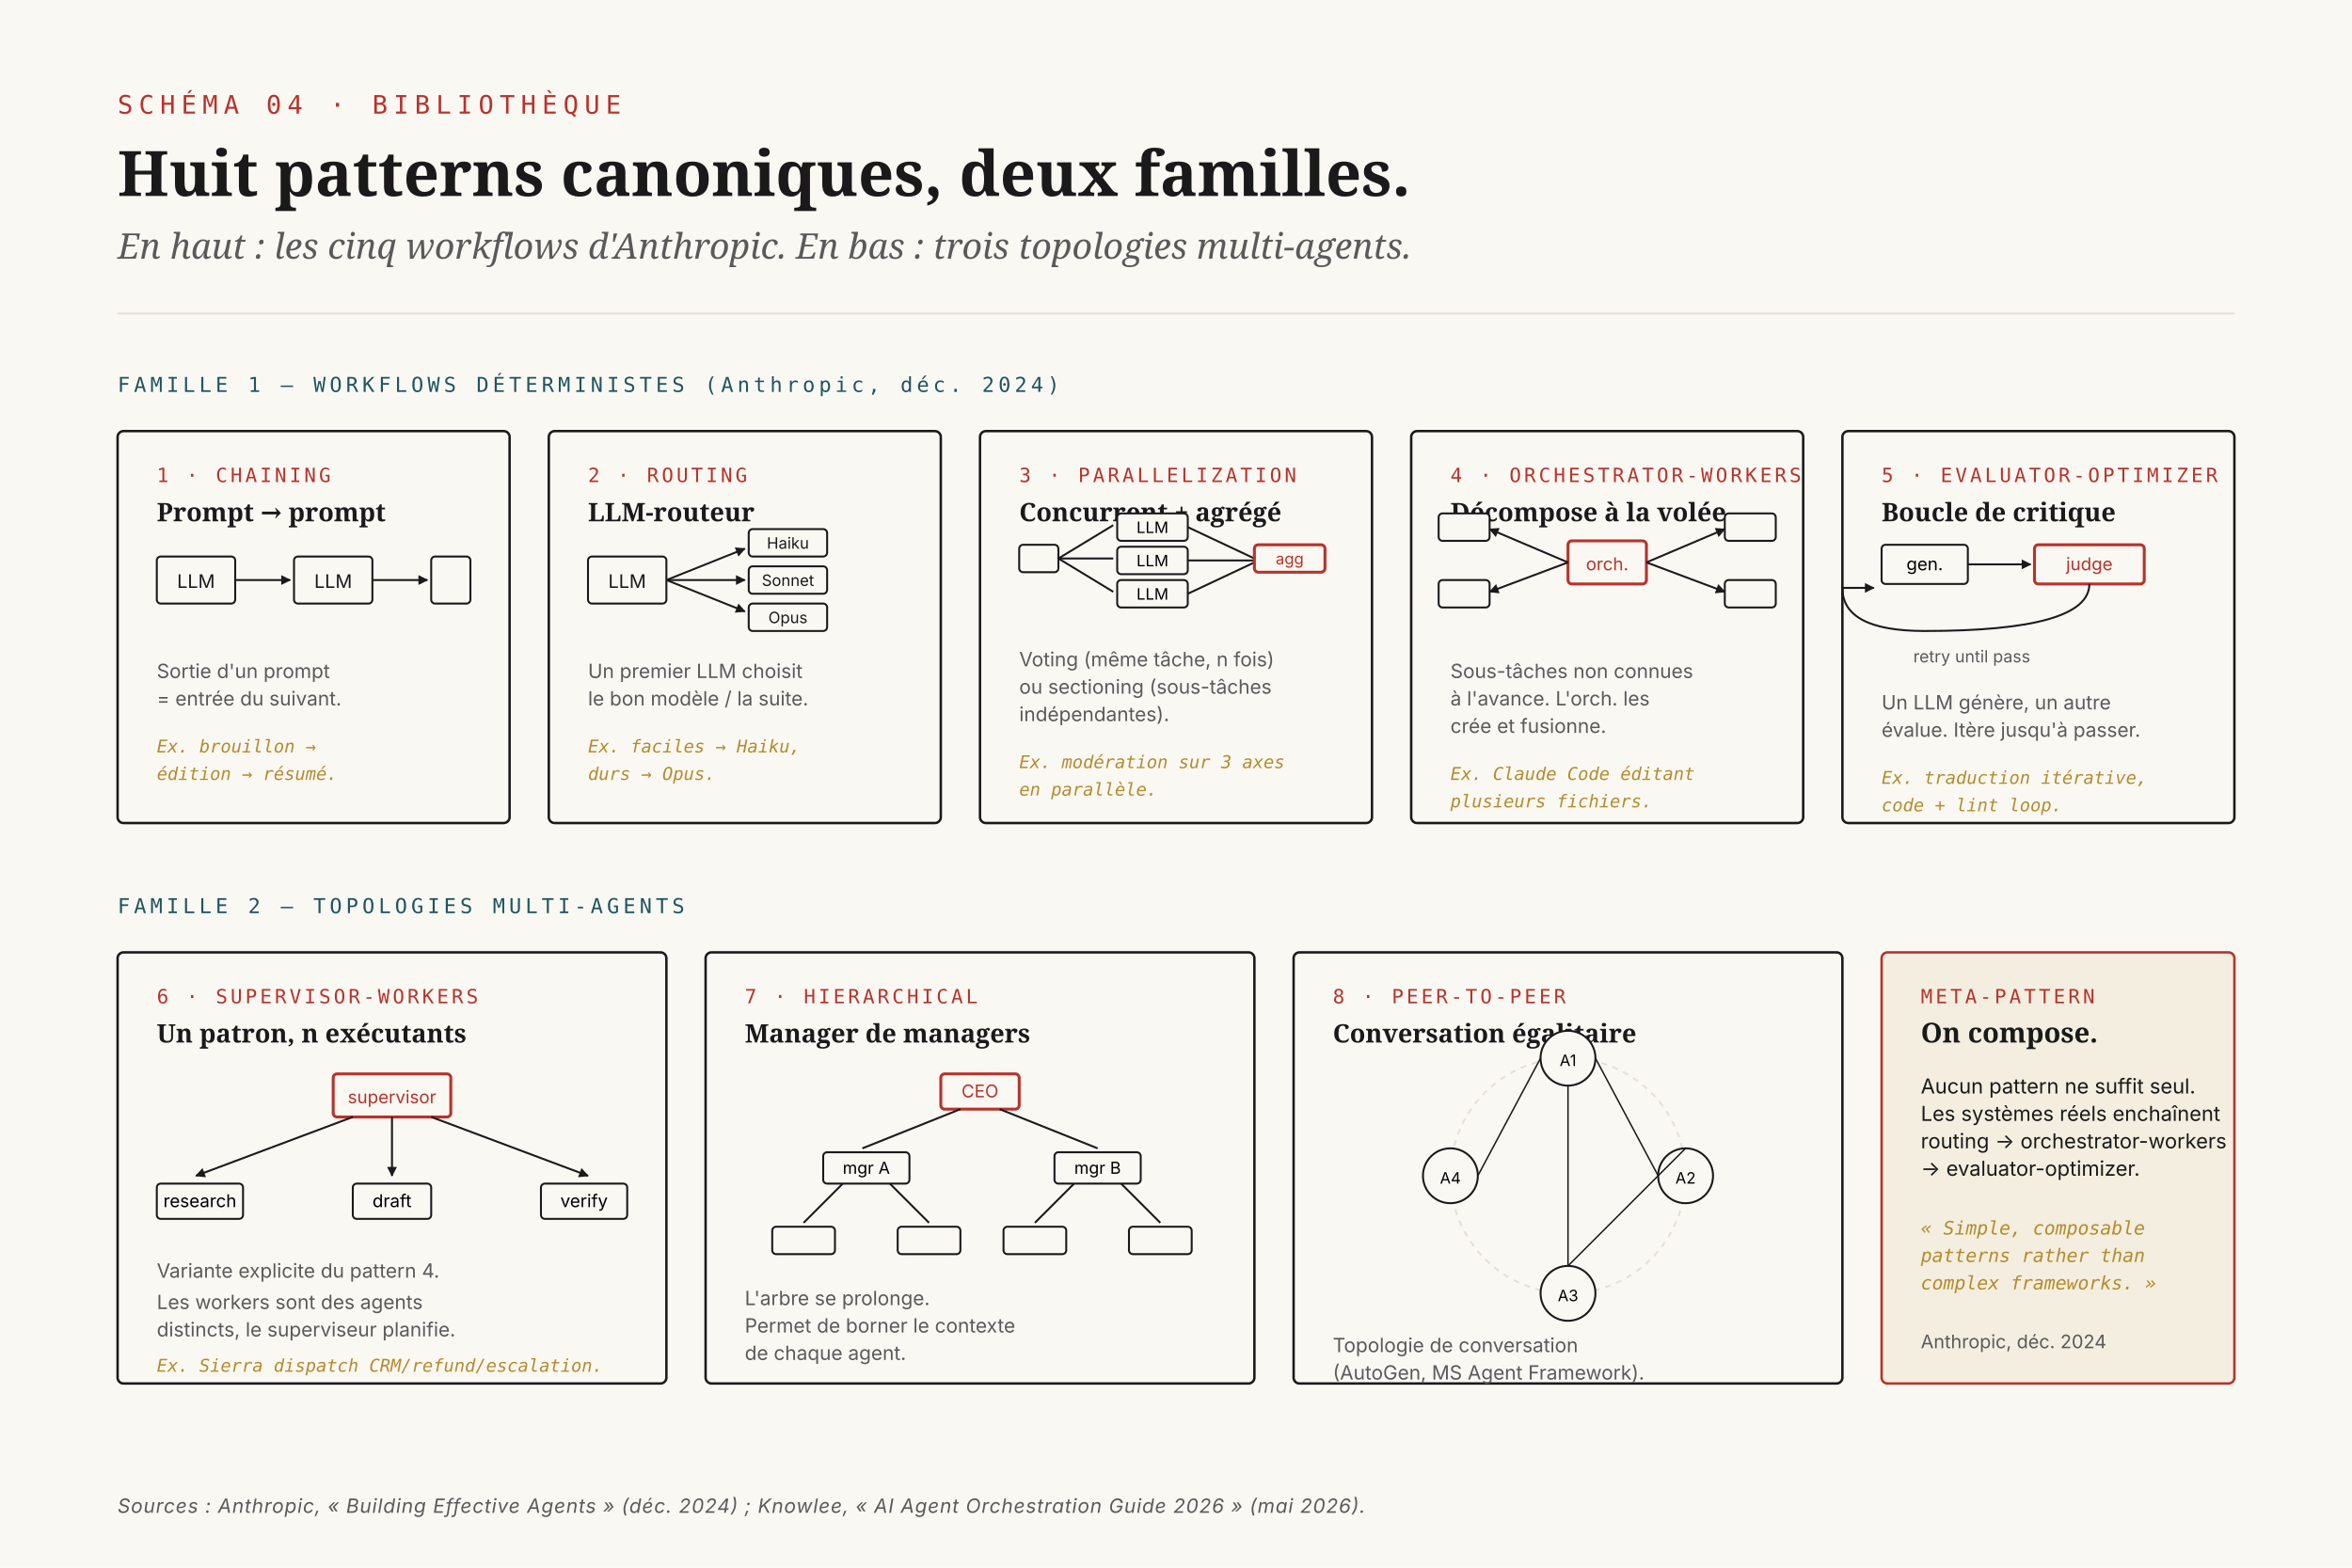
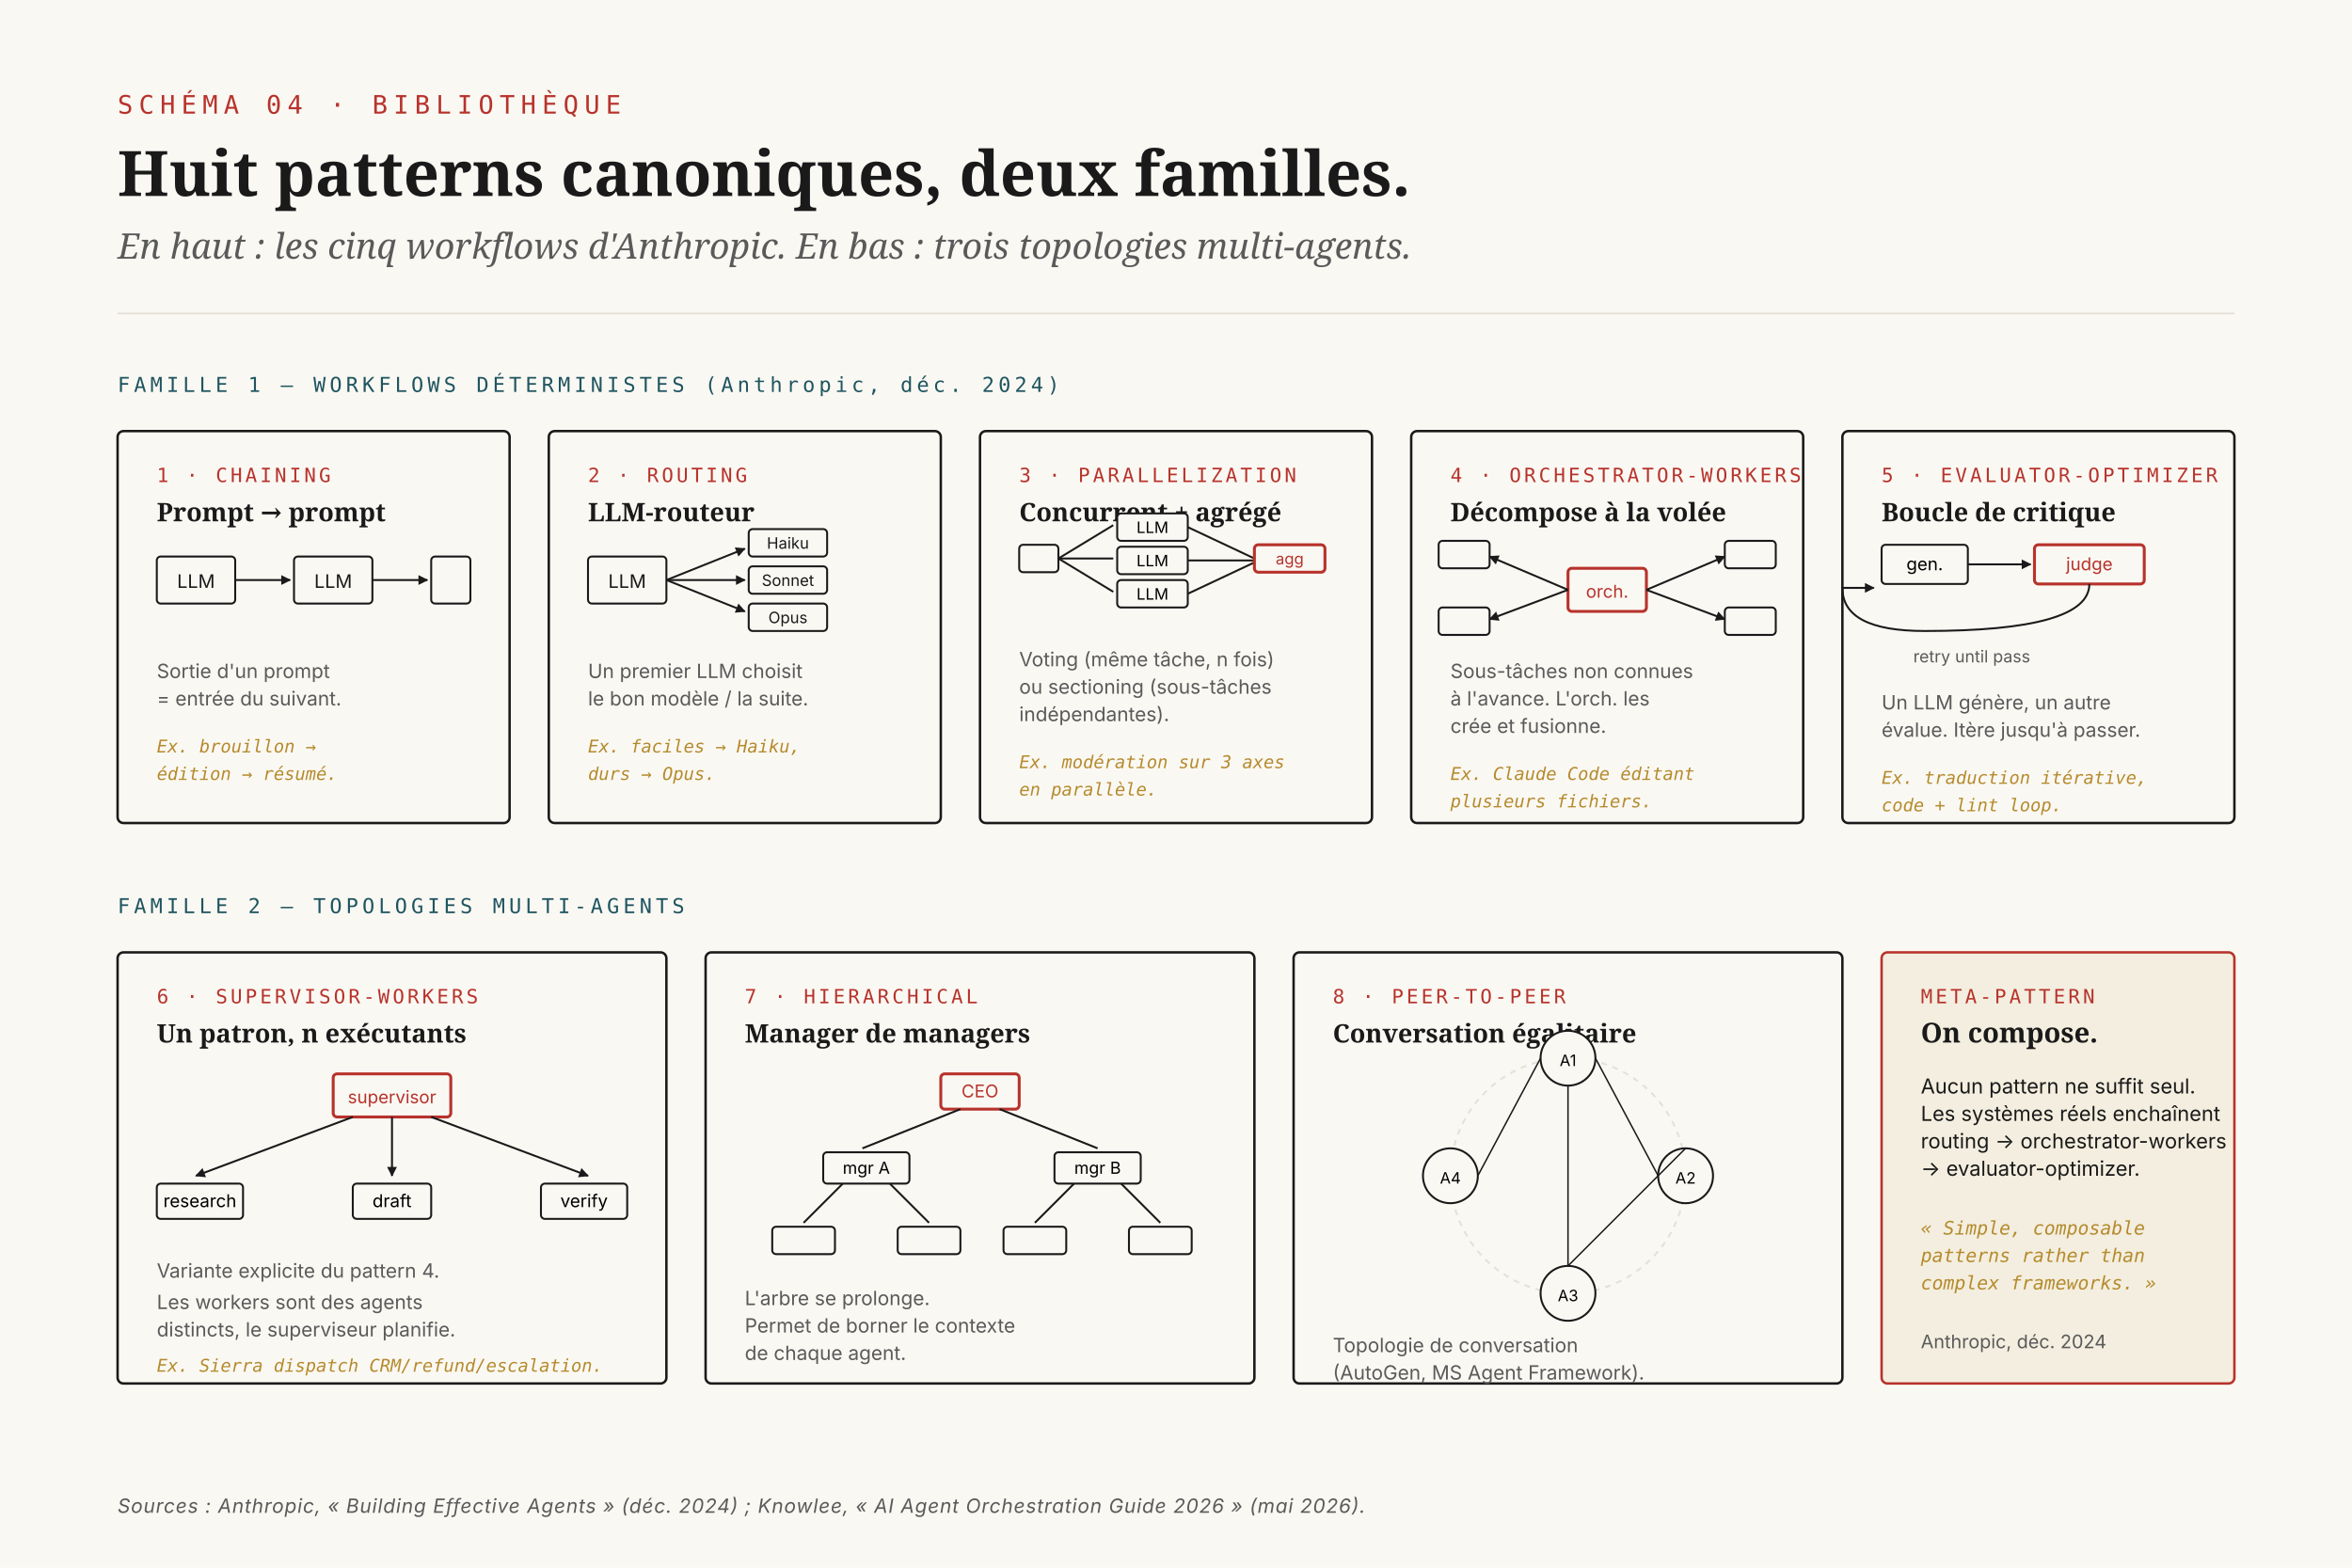
<svg xmlns="http://www.w3.org/2000/svg" viewBox="0 0 1200 800" font-family="Inter, sans-serif">
  <defs>
    <marker id="arr04" viewBox="0 0 10 10" refX="9" refY="5" markerWidth="5" markerHeight="5" orient="auto-start-reverse">
      <path d="M0,0 L10,5 L0,10 z" fill="#1A1A1A" />
    </marker>
    <style>
      .display { font-family: 'Fraunces', Georgia, serif; }
      .body    { font-family: 'Inter', system-ui, sans-serif; }
      .mono    { font-family: 'JetBrains Mono', monospace; }
      .node    { fill: #FAF8F3; stroke: #1A1A1A; stroke-width: 1; }
      .acc     { fill: #FAF8F3; stroke: #B7332C; stroke-width: 1.5; }
    </style>
  </defs>
  <rect width="1200" height="800" fill="#FAF8F3" />
  <text x="60" y="58" class="mono" font-size="13" letter-spacing="3" fill="#B7332C">SCHÉMA 04 · BIBLIOTHÈQUE</text>
  <text x="60" y="100" class="display" font-size="32" font-weight="600" fill="#1A1A1A">Huit patterns canoniques, deux familles.</text>
  <text x="60" y="132" class="display" font-size="18" font-style="italic" fill="#5A5A5A">En haut : les cinq workflows d'Anthropic. En bas : trois topologies multi-agents.</text>
  <line x1="60" y1="160" x2="1140" y2="160" stroke="#E5E1D8" stroke-width="1" />
  <text x="60" y="200" class="mono" font-size="10.5" letter-spacing="2" fill="#1F5560">FAMILLE 1 — WORKFLOWS DÉTERMINISTES (Anthropic, déc. 2024)</text>
  <g class="interactive" data-card="pat-chaining" tabindex="0" role="button" aria-label="Pattern : Chaining">
    <rect x="60" y="220" width="200" height="200" rx="3" fill="#FAF8F3" stroke="#1A1A1A" stroke-width="1.25" />
    <text x="80" y="246" class="mono" font-size="10" letter-spacing="1.5" fill="#B7332C">1 · CHAINING</text>
    <text x="80" y="266" class="display" font-size="13" font-weight="600" fill="#1A1A1A">Prompt → prompt</text>
    <rect x="80" y="284" width="40" height="24" rx="2" class="node" />
    <text x="100" y="300" class="body" font-size="9.5" text-anchor="middle" fill="#1A1A1A">LLM</text>
    <line x1="120" y1="296" x2="148" y2="296" stroke="#1A1A1A" stroke-width="1" marker-end="url(#arr04)" />
    <rect x="150" y="284" width="40" height="24" rx="2" class="node" />
    <text x="170" y="300" class="body" font-size="9.5" text-anchor="middle" fill="#1A1A1A">LLM</text>
    <line x1="190" y1="296" x2="218" y2="296" stroke="#1A1A1A" stroke-width="1" marker-end="url(#arr04)" />
    <rect x="220" y="284" width="20" height="24" rx="2" class="node" />
    <text x="80" y="346" class="body" font-size="10" fill="#5A5A5A">Sortie d'un prompt</text>
    <text x="80" y="360" class="body" font-size="10" fill="#5A5A5A">= entrée du suivant.</text>
    <text x="80" y="384" class="mono" font-size="9" font-style="italic" fill="#B58A2C">Ex. brouillon →</text>
    <text x="80" y="398" class="mono" font-size="9" font-style="italic" fill="#B58A2C">  édition → résumé.</text>
  </g>
  <g class="interactive" data-card="pat-routing" tabindex="0" role="button" aria-label="Pattern : Routing">
    <rect x="280" y="220" width="200" height="200" rx="3" fill="#FAF8F3" stroke="#1A1A1A" stroke-width="1.25" />
    <text x="300" y="246" class="mono" font-size="10" letter-spacing="1.5" fill="#B7332C">2 · ROUTING</text>
    <text x="300" y="266" class="display" font-size="13" font-weight="600" fill="#1A1A1A">LLM-routeur</text>
    <rect x="300" y="284" width="40" height="24" rx="2" class="node" />
    <text x="320" y="300" class="body" font-size="9.5" text-anchor="middle" fill="#1A1A1A">LLM</text>
    <path d="M 340 296 L 380 280" stroke="#1A1A1A" stroke-width="1" fill="none" marker-end="url(#arr04)" />
    <path d="M 340 296 L 380 296" stroke="#1A1A1A" stroke-width="1" fill="none" marker-end="url(#arr04)" />
    <path d="M 340 296 L 380 312" stroke="#1A1A1A" stroke-width="1" fill="none" marker-end="url(#arr04)" />
    <rect x="382" y="270" width="40" height="14" rx="2" class="node" />
    <text x="402" y="280" class="body" font-size="8" text-anchor="middle" fill="#1A1A1A">Haiku</text>
    <rect x="382" y="289" width="40" height="14" rx="2" class="node" />
    <text x="402" y="299" class="body" font-size="8" text-anchor="middle" fill="#1A1A1A">Sonnet</text>
    <rect x="382" y="308" width="40" height="14" rx="2" class="node" />
    <text x="402" y="318" class="body" font-size="8" text-anchor="middle" fill="#1A1A1A">Opus</text>
    <text x="300" y="346" class="body" font-size="10" fill="#5A5A5A">Un premier LLM choisit</text>
    <text x="300" y="360" class="body" font-size="10" fill="#5A5A5A">le bon modèle / la suite.</text>
    <text x="300" y="384" class="mono" font-size="9" font-style="italic" fill="#B58A2C">Ex. faciles → Haiku,</text>
    <text x="300" y="398" class="mono" font-size="9" font-style="italic" fill="#B58A2C">  durs → Opus.</text>
  </g>
  <g class="interactive" data-card="pat-parallel" tabindex="0" role="button" aria-label="Pattern : Parallelization">
    <rect x="500" y="220" width="200" height="200" rx="3" fill="#FAF8F3" stroke="#1A1A1A" stroke-width="1.25" />
    <text x="520" y="246" class="mono" font-size="10" letter-spacing="1.5" fill="#B7332C">3 · PARALLELIZATION</text>
    <text x="520" y="266" class="display" font-size="13" font-weight="600" fill="#1A1A1A">Concurrent + agrégé</text>
    <rect x="520" y="278" width="20" height="14" rx="2" class="node" />
    <path d="M 540 285 L 568 268" stroke="#1A1A1A" stroke-width="1" fill="none" />
    <path d="M 540 285 L 568 285" stroke="#1A1A1A" stroke-width="1" fill="none" />
    <path d="M 540 285 L 568 302" stroke="#1A1A1A" stroke-width="1" fill="none" />
    <rect x="570" y="262" width="36" height="14" rx="2" class="node" />
    <text x="588" y="272" class="body" font-size="8" text-anchor="middle">LLM</text>
    <rect x="570" y="279" width="36" height="14" rx="2" class="node" />
    <text x="588" y="289" class="body" font-size="8" text-anchor="middle">LLM</text>
    <rect x="570" y="296" width="36" height="14" rx="2" class="node" />
    <text x="588" y="306" class="body" font-size="8" text-anchor="middle">LLM</text>
    <path d="M 606 269 L 640 285" stroke="#1A1A1A" stroke-width="1" fill="none" />
    <path d="M 606 286 L 640 286" stroke="#1A1A1A" stroke-width="1" fill="none" />
    <path d="M 606 303 L 640 287" stroke="#1A1A1A" stroke-width="1" fill="none" />
    <rect x="640" y="278" width="36" height="14" rx="2" class="acc" />
    <text x="658" y="288" class="body" font-size="8" text-anchor="middle" fill="#B7332C">agg</text>
    <text x="520" y="340" class="body" font-size="10" fill="#5A5A5A">Voting (même tâche, n fois)</text>
    <text x="520" y="354" class="body" font-size="10" fill="#5A5A5A">ou sectioning (sous-tâches</text>
    <text x="520" y="368" class="body" font-size="10" fill="#5A5A5A">indépendantes).</text>
    <text x="520" y="392" class="mono" font-size="9" font-style="italic" fill="#B58A2C">Ex. modération sur 3 axes</text>
    <text x="520" y="406" class="mono" font-size="9" font-style="italic" fill="#B58A2C">en parallèle.</text>
  </g>
  <g class="interactive" data-card="pat-orch-workers" tabindex="0" role="button" aria-label="Pattern : Orchestrator-Workers">
    <rect x="720" y="220" width="200" height="200" rx="3" fill="#FAF8F3" stroke="#1A1A1A" stroke-width="1.25" />
    <text x="740" y="246" class="mono" font-size="10" letter-spacing="1.5" fill="#B7332C">4 · ORCHESTRATOR-WORKERS</text>
    <text x="740" y="266" class="display" font-size="13" font-weight="600" fill="#1A1A1A">Décompose à la volée</text>
-     <rect x="800" y="276" width="40" height="22" rx="2" class="acc" />
-     <text x="820" y="291" class="body" font-size="9" text-anchor="middle" fill="#B7332C">orch.</text>
-     <path d="M 800 287 L 760 270" stroke="#1A1A1A" stroke-width="1" fill="none" marker-end="url(#arr04)" />
-     <path d="M 800 287 L 760 302" stroke="#1A1A1A" stroke-width="1" fill="none" marker-end="url(#arr04)" />
-     <path d="M 840 287 L 880 270" stroke="#1A1A1A" stroke-width="1" fill="none" marker-end="url(#arr04)" />
-     <path d="M 840 287 L 880 302" stroke="#1A1A1A" stroke-width="1" fill="none" marker-end="url(#arr04)" />
-     <rect x="734" y="262" width="26" height="14" rx="2" class="node" />
-     <rect x="734" y="296" width="26" height="14" rx="2" class="node" />
-     <rect x="880" y="262" width="26" height="14" rx="2" class="node" />
-     <rect x="880" y="296" width="26" height="14" rx="2" class="node" />
+     <rect x="800" y="290" width="40" height="22" rx="2" class="acc" />
+     <text x="820" y="305" class="body" font-size="9" text-anchor="middle" fill="#B7332C">orch.</text>
+     <path d="M 800 301 L 760 284" stroke="#1A1A1A" stroke-width="1" fill="none" marker-end="url(#arr04)" />
+     <path d="M 800 301 L 760 316" stroke="#1A1A1A" stroke-width="1" fill="none" marker-end="url(#arr04)" />
+     <path d="M 840 301 L 880 284" stroke="#1A1A1A" stroke-width="1" fill="none" marker-end="url(#arr04)" />
+     <path d="M 840 301 L 880 316" stroke="#1A1A1A" stroke-width="1" fill="none" marker-end="url(#arr04)" />
+     <rect x="734" y="276" width="26" height="14" rx="2" class="node" />
+     <rect x="734" y="310" width="26" height="14" rx="2" class="node" />
+     <rect x="880" y="276" width="26" height="14" rx="2" class="node" />
+     <rect x="880" y="310" width="26" height="14" rx="2" class="node" />
    <text x="740" y="346" class="body" font-size="10" fill="#5A5A5A">Sous-tâches non connues</text>
    <text x="740" y="360" class="body" font-size="10" fill="#5A5A5A">à l'avance. L'orch. les</text>
    <text x="740" y="374" class="body" font-size="10" fill="#5A5A5A">crée et fusionne.</text>
    <text x="740" y="398" class="mono" font-size="9" font-style="italic" fill="#B58A2C">Ex. Claude Code éditant</text>
    <text x="740" y="412" class="mono" font-size="9" font-style="italic" fill="#B58A2C">plusieurs fichiers.</text>
  </g>
  <g class="interactive" data-card="pat-eval-opt" tabindex="0" role="button" aria-label="Pattern : Evaluator-Optimizer">
    <rect x="940" y="220" width="200" height="200" rx="3" fill="#FAF8F3" stroke="#1A1A1A" stroke-width="1.25" />
    <text x="960" y="246" class="mono" font-size="10" letter-spacing="1.5" fill="#B7332C">5 · EVALUATOR-OPTIMIZER</text>
    <text x="960" y="266" class="display" font-size="13" font-weight="600" fill="#1A1A1A">Boucle de critique</text>
    <rect x="960" y="278" width="44" height="20" rx="2" class="node" />
    <text x="982" y="291" class="body" font-size="9" text-anchor="middle">gen.</text>
    <path d="M 1004 288 L 1036 288" stroke="#1A1A1A" stroke-width="1" fill="none" marker-end="url(#arr04)" />
    <rect x="1038" y="278" width="56" height="20" rx="2" class="acc" />
    <text x="1066" y="291" class="body" font-size="9" text-anchor="middle" fill="#B7332C">judge</text>
    <path d="M 1066 298 Q 1066 322 982 322 Q 940 322 940 300 L 956 300" stroke="#1A1A1A" stroke-width="1" fill="none" marker-end="url(#arr04)" />
    <text x="1006" y="338" class="body" font-size="8.5" text-anchor="middle" fill="#5A5A5A">retry until pass</text>
    <text x="960" y="362" class="body" font-size="10" fill="#5A5A5A">Un LLM génère, un autre</text>
    <text x="960" y="376" class="body" font-size="10" fill="#5A5A5A">évalue. Itère jusqu'à passer.</text>
    <text x="960" y="400" class="mono" font-size="9" font-style="italic" fill="#B58A2C">Ex. traduction itérative,</text>
    <text x="960" y="414" class="mono" font-size="9" font-style="italic" fill="#B58A2C">code + lint loop.</text>
  </g>
  <text x="60" y="466" class="mono" font-size="10.5" letter-spacing="2" fill="#1F5560">FAMILLE 2 — TOPOLOGIES MULTI-AGENTS</text>
  <g class="interactive" data-card="top-supervisor" tabindex="0" role="button" aria-label="Topologie : Supervisor-Workers">
    <rect x="60" y="486" width="280" height="220" rx="3" fill="#FAF8F3" stroke="#1A1A1A" stroke-width="1.25" />
    <text x="80" y="512" class="mono" font-size="10" letter-spacing="1.5" fill="#B7332C">6 · SUPERVISOR-WORKERS</text>
    <text x="80" y="532" class="display" font-size="13" font-weight="600" fill="#1A1A1A">Un patron, n exécutants</text>
    <rect x="170" y="548" width="60" height="22" rx="2" class="acc" />
    <text x="200" y="563" class="body" font-size="9" text-anchor="middle" fill="#B7332C">supervisor</text>
    <path d="M 180 570 L 100 600" stroke="#1A1A1A" stroke-width="1" fill="none" marker-end="url(#arr04)" />
    <path d="M 200 570 L 200 600" stroke="#1A1A1A" stroke-width="1" fill="none" marker-end="url(#arr04)" />
    <path d="M 220 570 L 300 600" stroke="#1A1A1A" stroke-width="1" fill="none" marker-end="url(#arr04)" />
    <rect x="80" y="604" width="44" height="18" rx="2" class="node" />
    <text x="102" y="616" class="body" font-size="9" text-anchor="middle">research</text>
    <rect x="180" y="604" width="40" height="18" rx="2" class="node" />
    <text x="200" y="616" class="body" font-size="9" text-anchor="middle">draft</text>
    <rect x="276" y="604" width="44" height="18" rx="2" class="node" />
    <text x="298" y="616" class="body" font-size="9" text-anchor="middle">verify</text>
    <text x="80" y="652" class="body" font-size="10" fill="#5A5A5A">Variante explicite du pattern 4.</text>
    <text x="80" y="668" class="body" font-size="10" fill="#5A5A5A">Les workers sont des agents</text>
    <text x="80" y="682" class="body" font-size="10" fill="#5A5A5A">distincts, le superviseur planifie.</text>
    <text x="80" y="700" class="mono" font-size="9" font-style="italic" fill="#B58A2C">Ex. Sierra dispatch CRM/refund/escalation.</text>
  </g>
  <g class="interactive" data-card="top-hierarchical" tabindex="0" role="button" aria-label="Topologie : Hierarchical">
    <rect x="360" y="486" width="280" height="220" rx="3" fill="#FAF8F3" stroke="#1A1A1A" stroke-width="1.25" />
    <text x="380" y="512" class="mono" font-size="10" letter-spacing="1.5" fill="#B7332C">7 · HIERARCHICAL</text>
    <text x="380" y="532" class="display" font-size="13" font-weight="600" fill="#1A1A1A">Manager de managers</text>
    <rect x="480" y="548" width="40" height="18" rx="2" class="acc" />
    <text x="500" y="560" class="body" font-size="9" text-anchor="middle" fill="#B7332C">CEO</text>
    <path d="M 490 566 L 440 586" stroke="#1A1A1A" stroke-width="1" fill="none" />
    <path d="M 510 566 L 560 586" stroke="#1A1A1A" stroke-width="1" fill="none" />
    <rect x="420" y="588" width="44" height="16" rx="2" class="node" />
    <text x="442" y="599" class="body" font-size="8.5" text-anchor="middle">mgr A</text>
    <rect x="538" y="588" width="44" height="16" rx="2" class="node" />
    <text x="560" y="599" class="body" font-size="8.5" text-anchor="middle">mgr B</text>
    <path d="M 430 604 L 410 624" stroke="#1A1A1A" stroke-width="1" fill="none" />
    <path d="M 454 604 L 474 624" stroke="#1A1A1A" stroke-width="1" fill="none" />
    <path d="M 548 604 L 528 624" stroke="#1A1A1A" stroke-width="1" fill="none" />
    <path d="M 572 604 L 592 624" stroke="#1A1A1A" stroke-width="1" fill="none" />
    <rect x="394" y="626" width="32" height="14" rx="2" class="node" />
    <rect x="458" y="626" width="32" height="14" rx="2" class="node" />
    <rect x="512" y="626" width="32" height="14" rx="2" class="node" />
    <rect x="576" y="626" width="32" height="14" rx="2" class="node" />
    <text x="380" y="666" class="body" font-size="10" fill="#5A5A5A">L'arbre se prolonge.</text>
    <text x="380" y="680" class="body" font-size="10" fill="#5A5A5A">Permet de borner le contexte</text>
    <text x="380" y="694" class="body" font-size="10" fill="#5A5A5A">de chaque agent.</text>
    <text x="380" y="700" class="mono" font-size="9" font-style="italic" fill="#B58A2C" />
  </g>
  <g class="interactive" data-card="top-peer" tabindex="0" role="button" aria-label="Topologie : Peer-to-peer">
    <rect x="660" y="486" width="280" height="220" rx="3" fill="#FAF8F3" stroke="#1A1A1A" stroke-width="1.25" />
    <text x="680" y="512" class="mono" font-size="10" letter-spacing="1.5" fill="#B7332C">8 · PEER-TO-PEER</text>
    <text x="680" y="532" class="display" font-size="13" font-weight="600" fill="#1A1A1A">Conversation égalitaire</text>
    <circle cx="800" cy="600" r="60" fill="none" stroke="#E5E1D8" stroke-width="1" stroke-dasharray="3 3" />
    <circle cx="800" cy="540" r="14" class="node" />
    <circle cx="860" cy="600" r="14" class="node" />
    <circle cx="800" cy="660" r="14" class="node" />
    <circle cx="740" cy="600" r="14" class="node" />
    <text x="800" y="544" class="body" font-size="8" text-anchor="middle">A1</text>
    <text x="860" y="604" class="body" font-size="8" text-anchor="middle">A2</text>
    <text x="800" y="664" class="body" font-size="8" text-anchor="middle">A3</text>
    <text x="740" y="604" class="body" font-size="8" text-anchor="middle">A4</text>
    <line x1="814" y1="540" x2="846" y2="600" stroke="#1A1A1A" stroke-width="0.75" />
    <line x1="860" y1="586" x2="800" y2="646" stroke="#1A1A1A" stroke-width="0.75" />
    <line x1="800" y1="554" x2="800" y2="646" stroke="#1A1A1A" stroke-width="0.75" />
    <line x1="786" y1="540" x2="754" y2="600" stroke="#1A1A1A" stroke-width="0.75" />
    <text x="680" y="690" class="body" font-size="10" fill="#5A5A5A">Topologie de conversation</text>
    <text x="680" y="704" class="body" font-size="10" fill="#5A5A5A">(AutoGen, MS Agent Framework).</text>
  </g>
  <g class="interactive" data-card="meta-composition" tabindex="0" role="button" aria-label="Compositions">
    <rect x="960" y="486" width="180" height="220" rx="3" fill="#F3EEDF" stroke="#B7332C" stroke-width="1.25" />
    <text x="980" y="512" class="mono" font-size="10" letter-spacing="1.5" fill="#B7332C">META-PATTERN</text>
    <text x="980" y="532" class="display" font-size="14" font-weight="600" fill="#1A1A1A">On compose.</text>
    <text x="980" y="558" class="body" font-size="10.5" fill="#1A1A1A">Aucun pattern ne suffit seul.</text>
    <text x="980" y="572" class="body" font-size="10.5" fill="#1A1A1A">Les systèmes réels enchaînent</text>
    <text x="980" y="586" class="body" font-size="10.5" fill="#1A1A1A">routing → orchestrator-workers</text>
    <text x="980" y="600" class="body" font-size="10.5" fill="#1A1A1A">→ evaluator-optimizer.</text>
    <text x="980" y="630" class="mono" font-size="9.5" font-style="italic" fill="#B58A2C">« Simple, composable</text>
    <text x="980" y="644" class="mono" font-size="9.5" font-style="italic" fill="#B58A2C">patterns rather than</text>
    <text x="980" y="658" class="mono" font-size="9.5" font-style="italic" fill="#B58A2C">complex frameworks. »</text>
    <text x="980" y="688" class="body" font-size="9.5" fill="#5A5A5A">Anthropic, déc. 2024</text>
  </g>
  <text x="60" y="772" class="body" font-size="10" font-style="italic" letter-spacing="0.4" fill="#5A5A5A">Sources : Anthropic, « Building Effective Agents » (déc. 2024) ; Knowlee, « AI Agent Orchestration Guide 2026 » (mai 2026).</text>
</svg>
